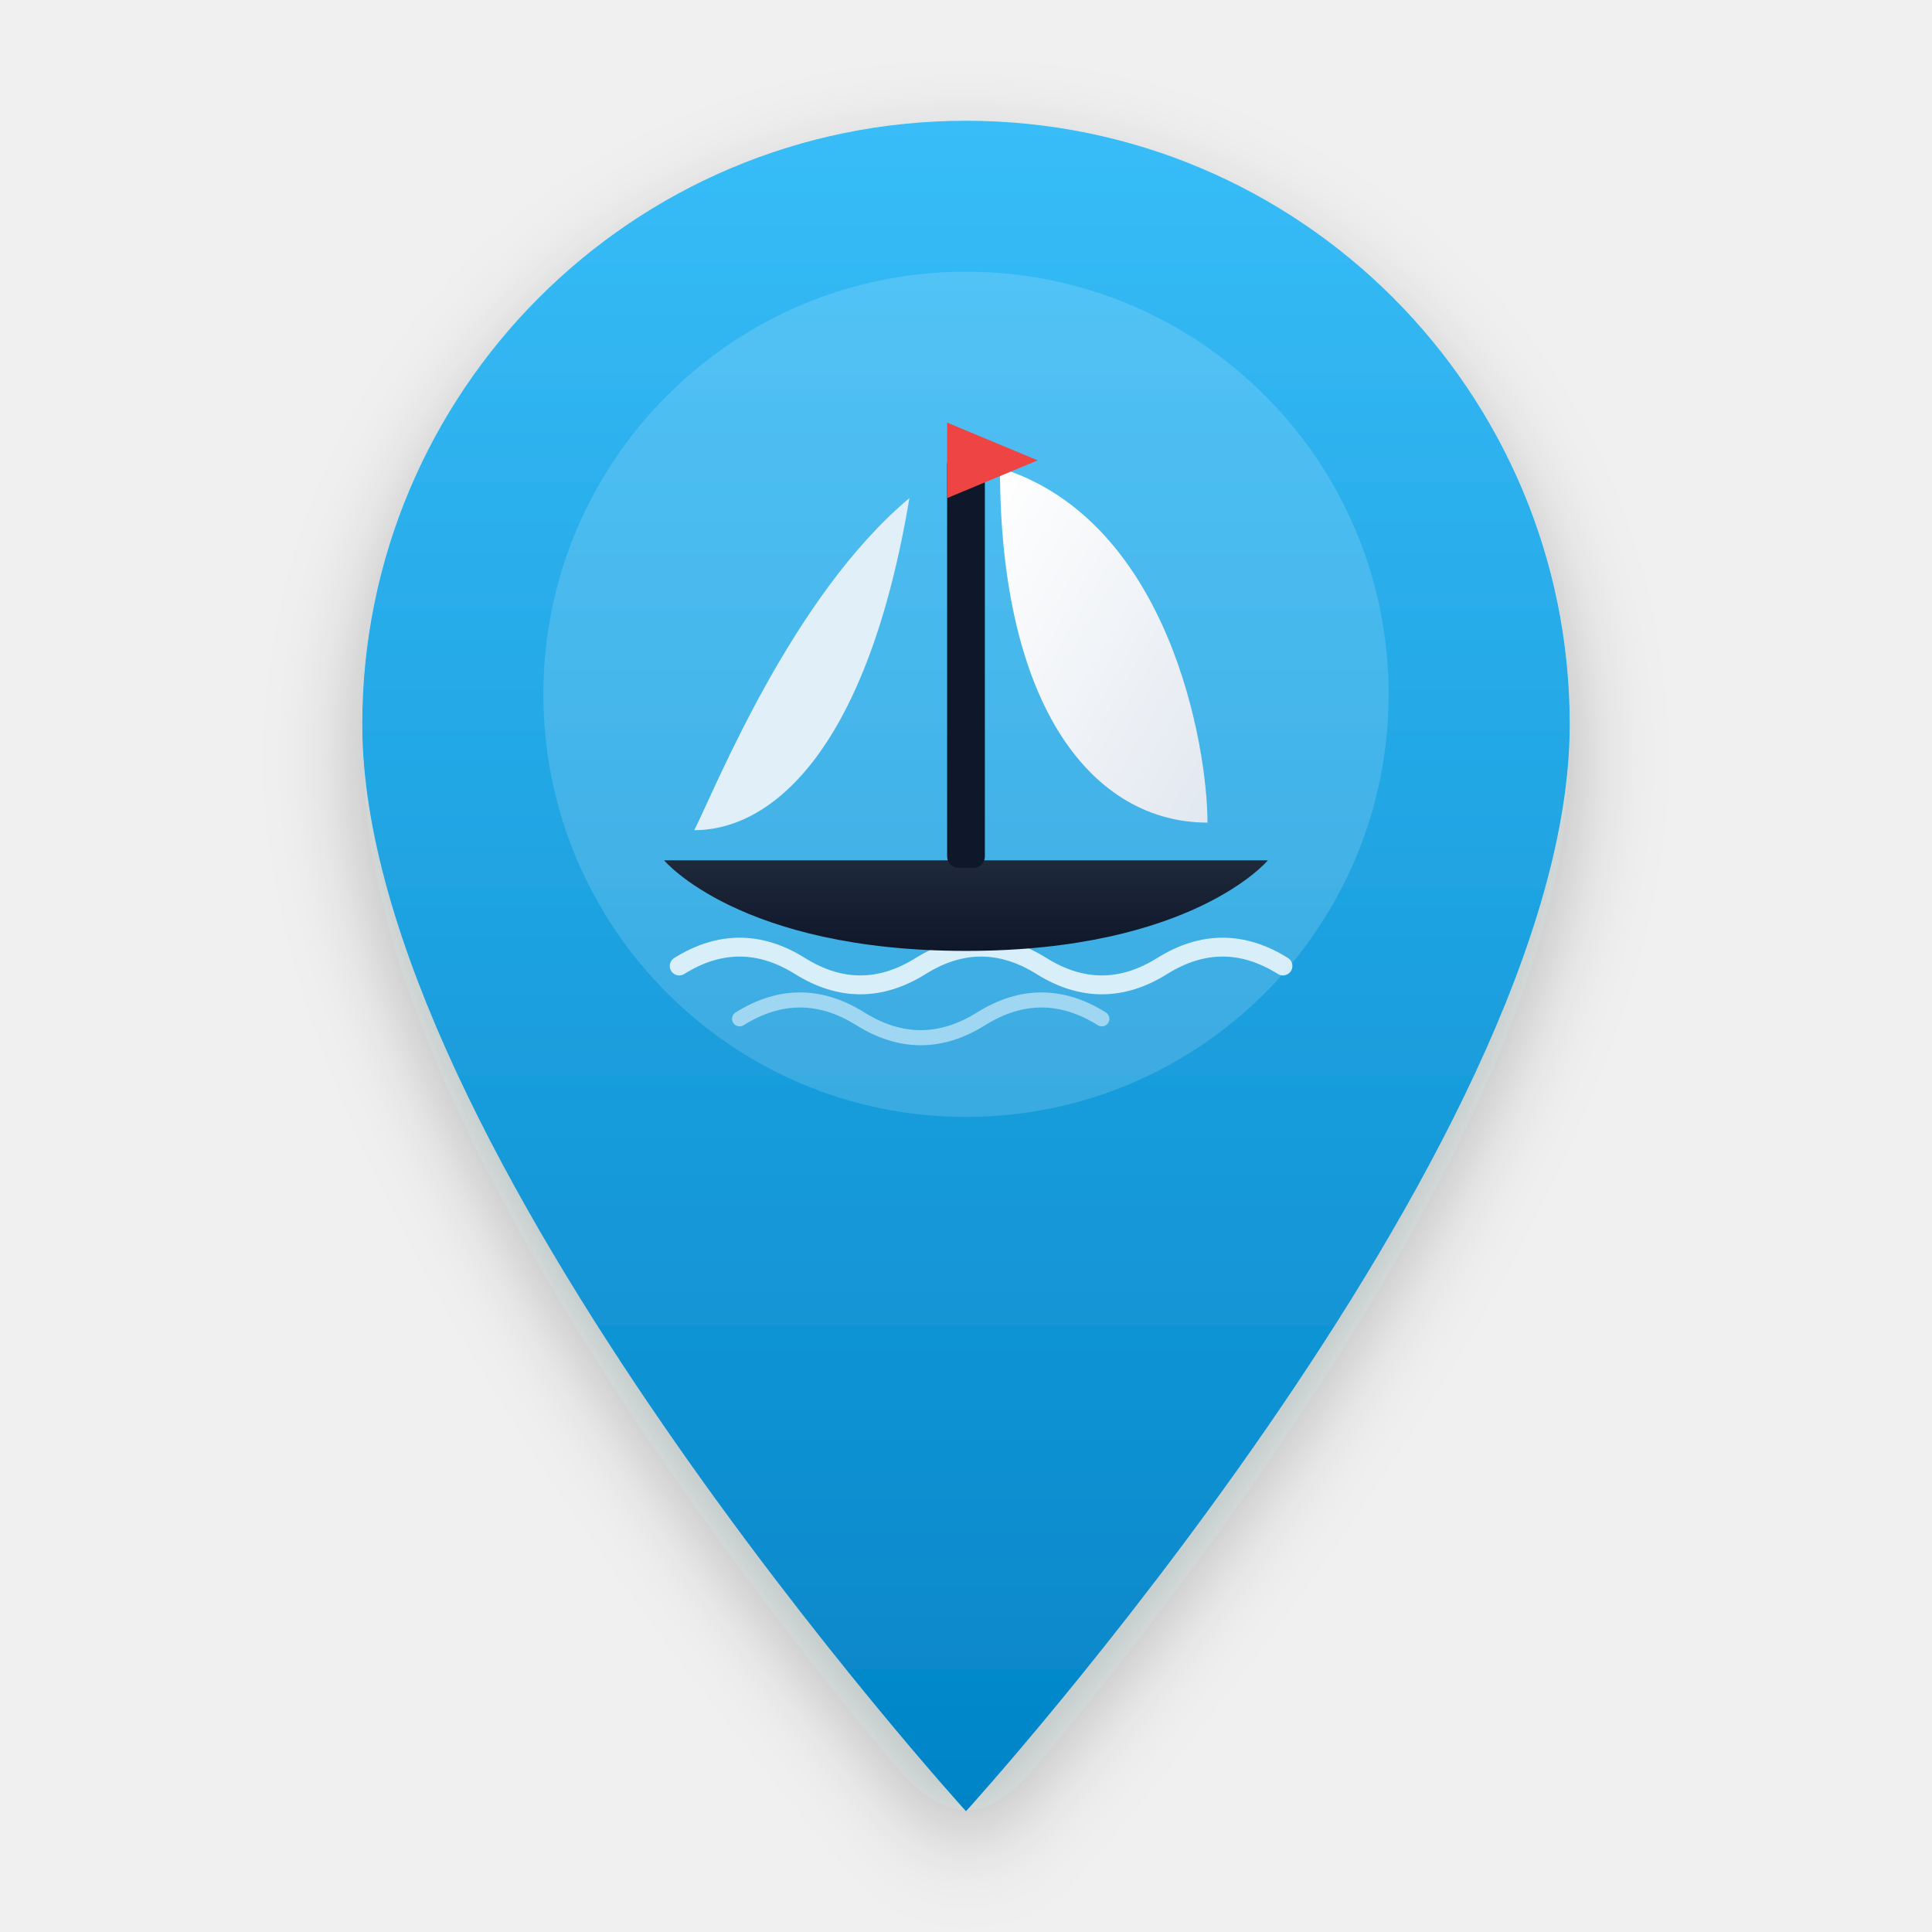
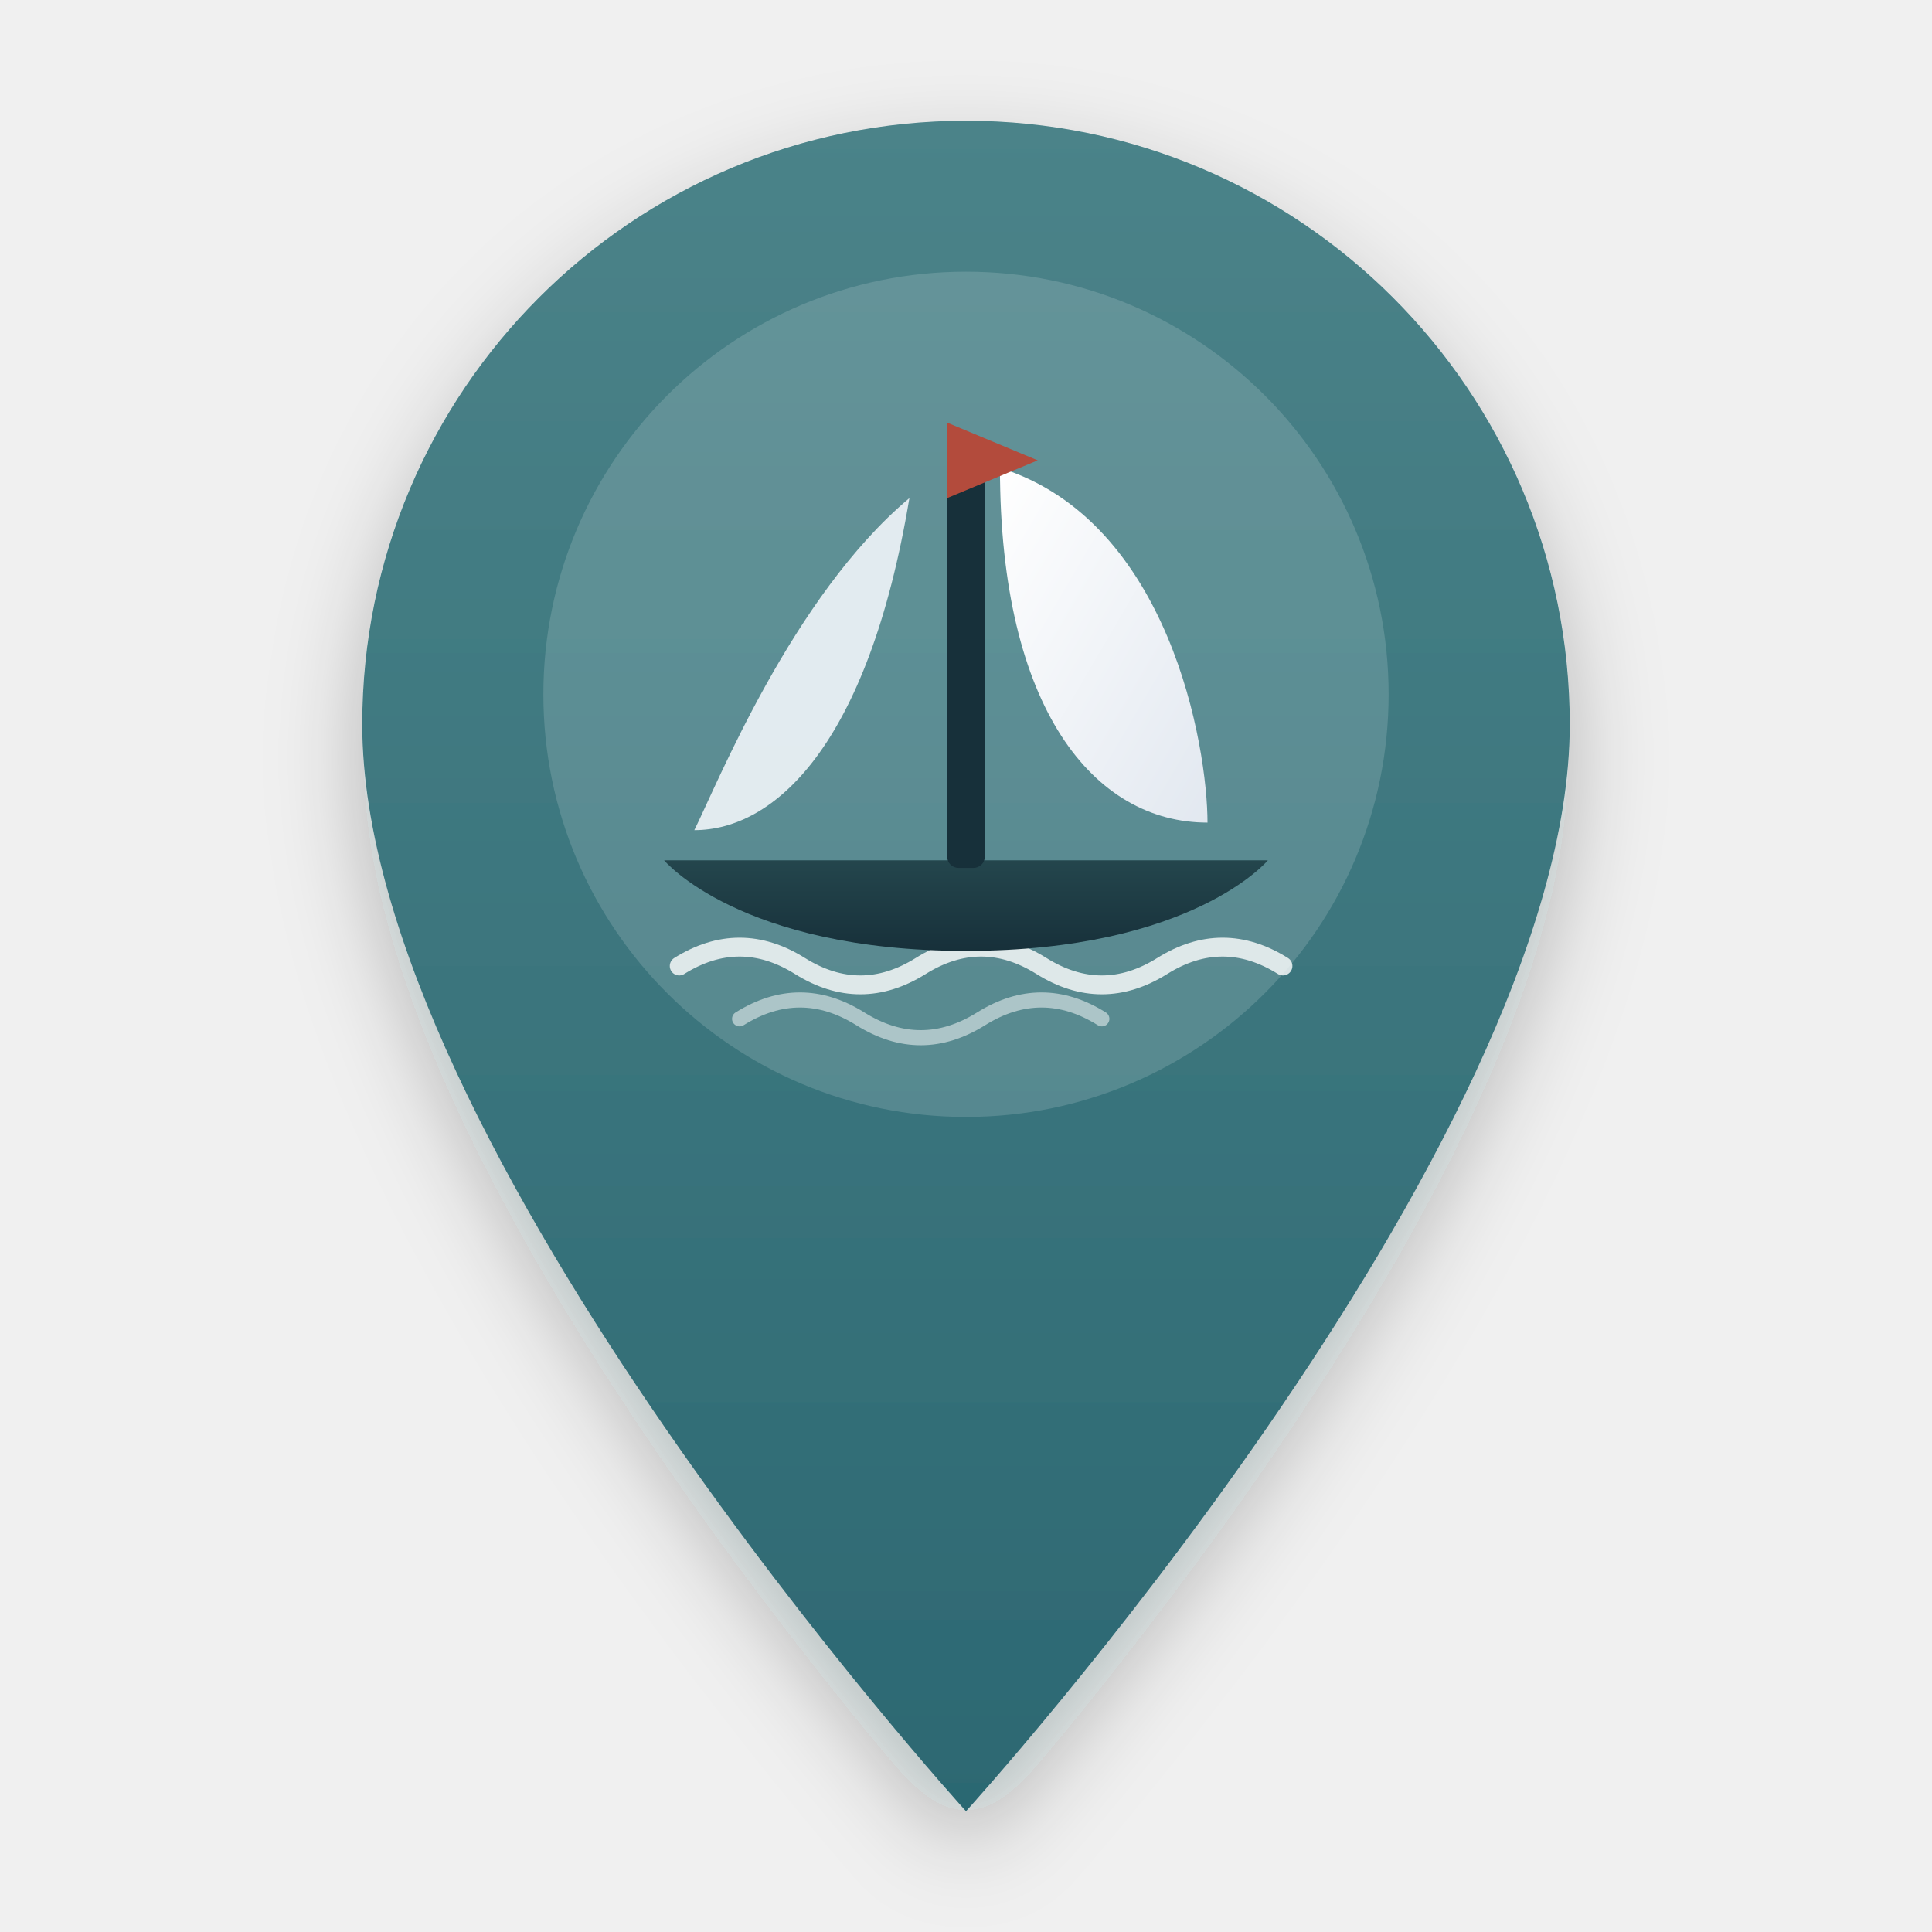
<svg xmlns="http://www.w3.org/2000/svg" viewBox="0 0 512 512" width="100%" height="100%">
  <defs>
    <filter id="drop-shadow" x="-20%" y="-20%" width="150%" height="150%">
      <feDropShadow dx="0" dy="10" stdDeviation="12" flood-color="#0F172A" flood-opacity="0.25" />
    </filter>
    <linearGradient id="pin-gradient" x1="0%" y1="0%" x2="0%" y2="100%">
-       <stop offset="0%" stop-color="#38BDF8" />
-       <stop offset="100%" stop-color="#0284C7" />
+       <stop offset="0%" stop-color="#4B8389" />
+       <stop offset="100%" stop-color="#2C6872" />
    </linearGradient>
    <linearGradient id="hull-gradient" x1="0%" y1="0%" x2="0%" y2="100%">
-       <stop offset="0%" stop-color="#1E293B" />
-       <stop offset="100%" stop-color="#0F172A" />
+       <stop offset="0%" stop-color="#24464D" />
+       <stop offset="100%" stop-color="#17303A" />
    </linearGradient>
    <linearGradient id="sail-gradient" x1="0%" y1="0%" x2="100%" y2="100%">
      <stop offset="0%" stop-color="#FFFFFF" />
      <stop offset="100%" stop-color="#E2E8F0" />
    </linearGradient>
  </defs>
  <path d="M256 32 C167.6 32 96 103.6 96 192 C96 304 256 480 256 480 C256 480 416 304 416 192 C416 103.6 344.4 32 256 32 Z" fill="url(#pin-gradient)" filter="url(#drop-shadow)" />
  <circle cx="256" cy="184" r="112" fill="#FFFFFF" opacity="0.15" />
  <g transform="translate(0, 8)">
    <path d="M 180 248 Q 196 238, 212 248 T 244 248 T 276 248 T 308 248 T 340 248" fill="none" stroke="#FFFFFF" stroke-width="5" stroke-linecap="round" opacity="0.8" />
    <path d="M 196 262 Q 212 252, 228 262 T 260 262 T 292 262" fill="none" stroke="#FFFFFF" stroke-width="4" stroke-linecap="round" opacity="0.5" />
    <path d="M 176 220 L 336 220 C 336 220, 316 244, 256 244 C 196 244, 176 220, 176 220 Z" fill="url(#hull-gradient)" />
-     <rect x="251" y="112" width="10" height="110" rx="3" fill="#0F172A" />
+     <rect x="251" y="112" width="10" height="110" rx="3" fill="#17303A" />
    <path d="M 265 116 C 310 130, 320 190, 320 210 C 290 210, 265 180, 265 116 Z" fill="url(#sail-gradient)" />
    <path d="M 241 124 C 210 150, 190 200, 184 212 C 205 212, 230 190, 241 124 Z" fill="#F1F5F9" opacity="0.9" />
-     <path d="M 251 104 L 275 114 L 251 124 Z" fill="#EF4444" />
+     <path d="M 251 104 L 275 114 L 251 124 Z" fill="#B34B3C" />
  </g>
</svg>
